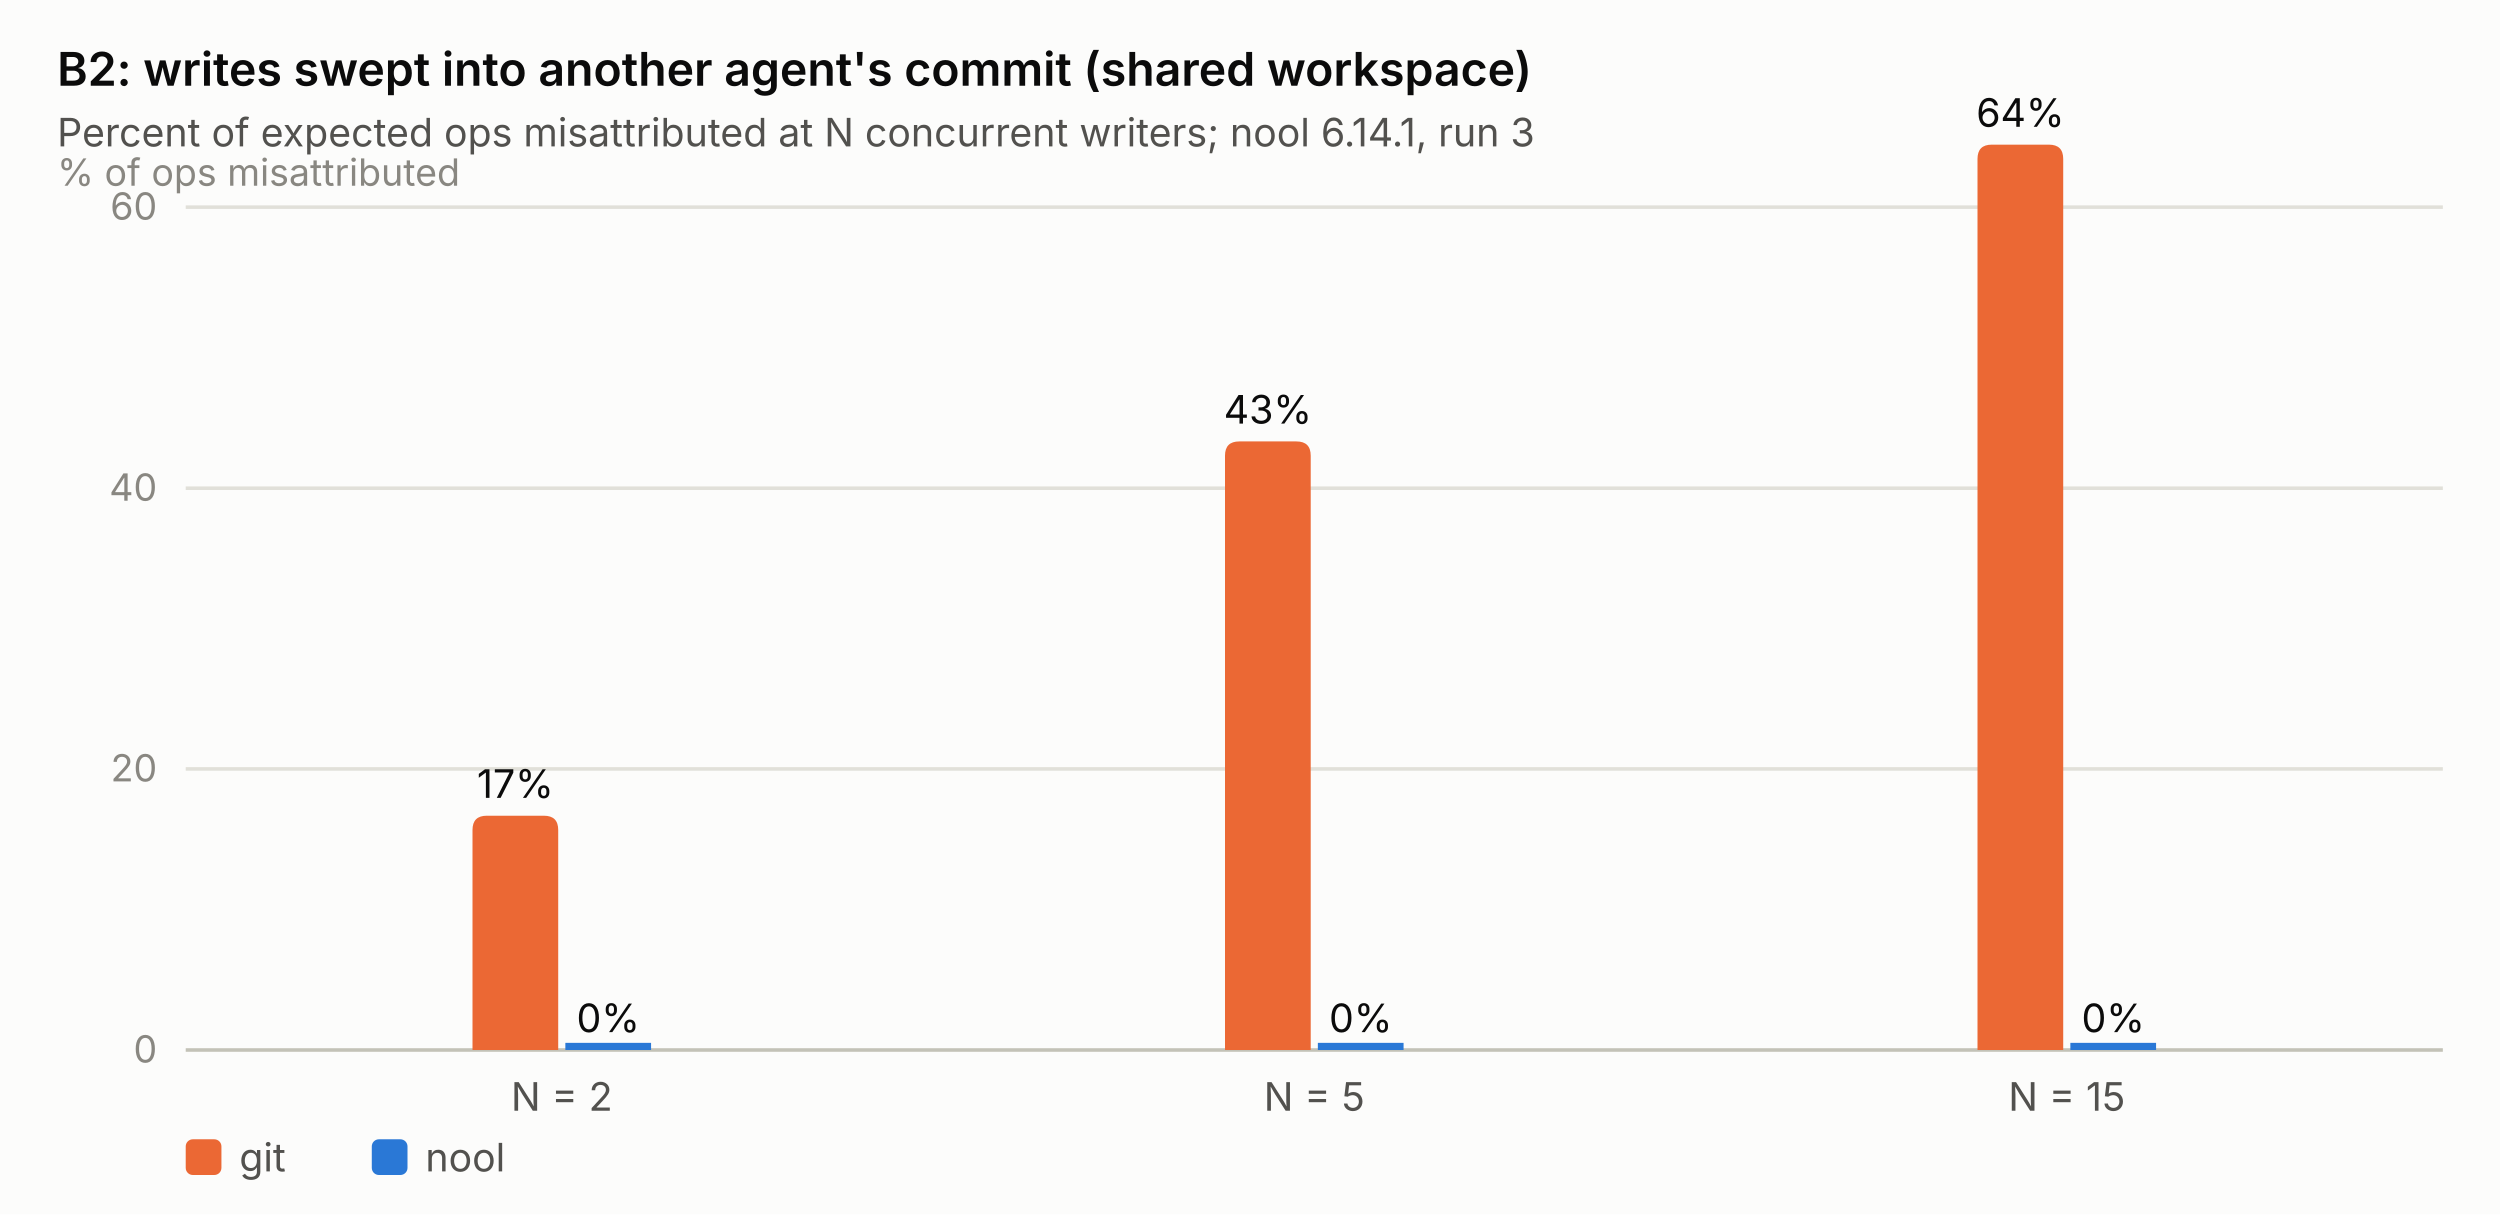
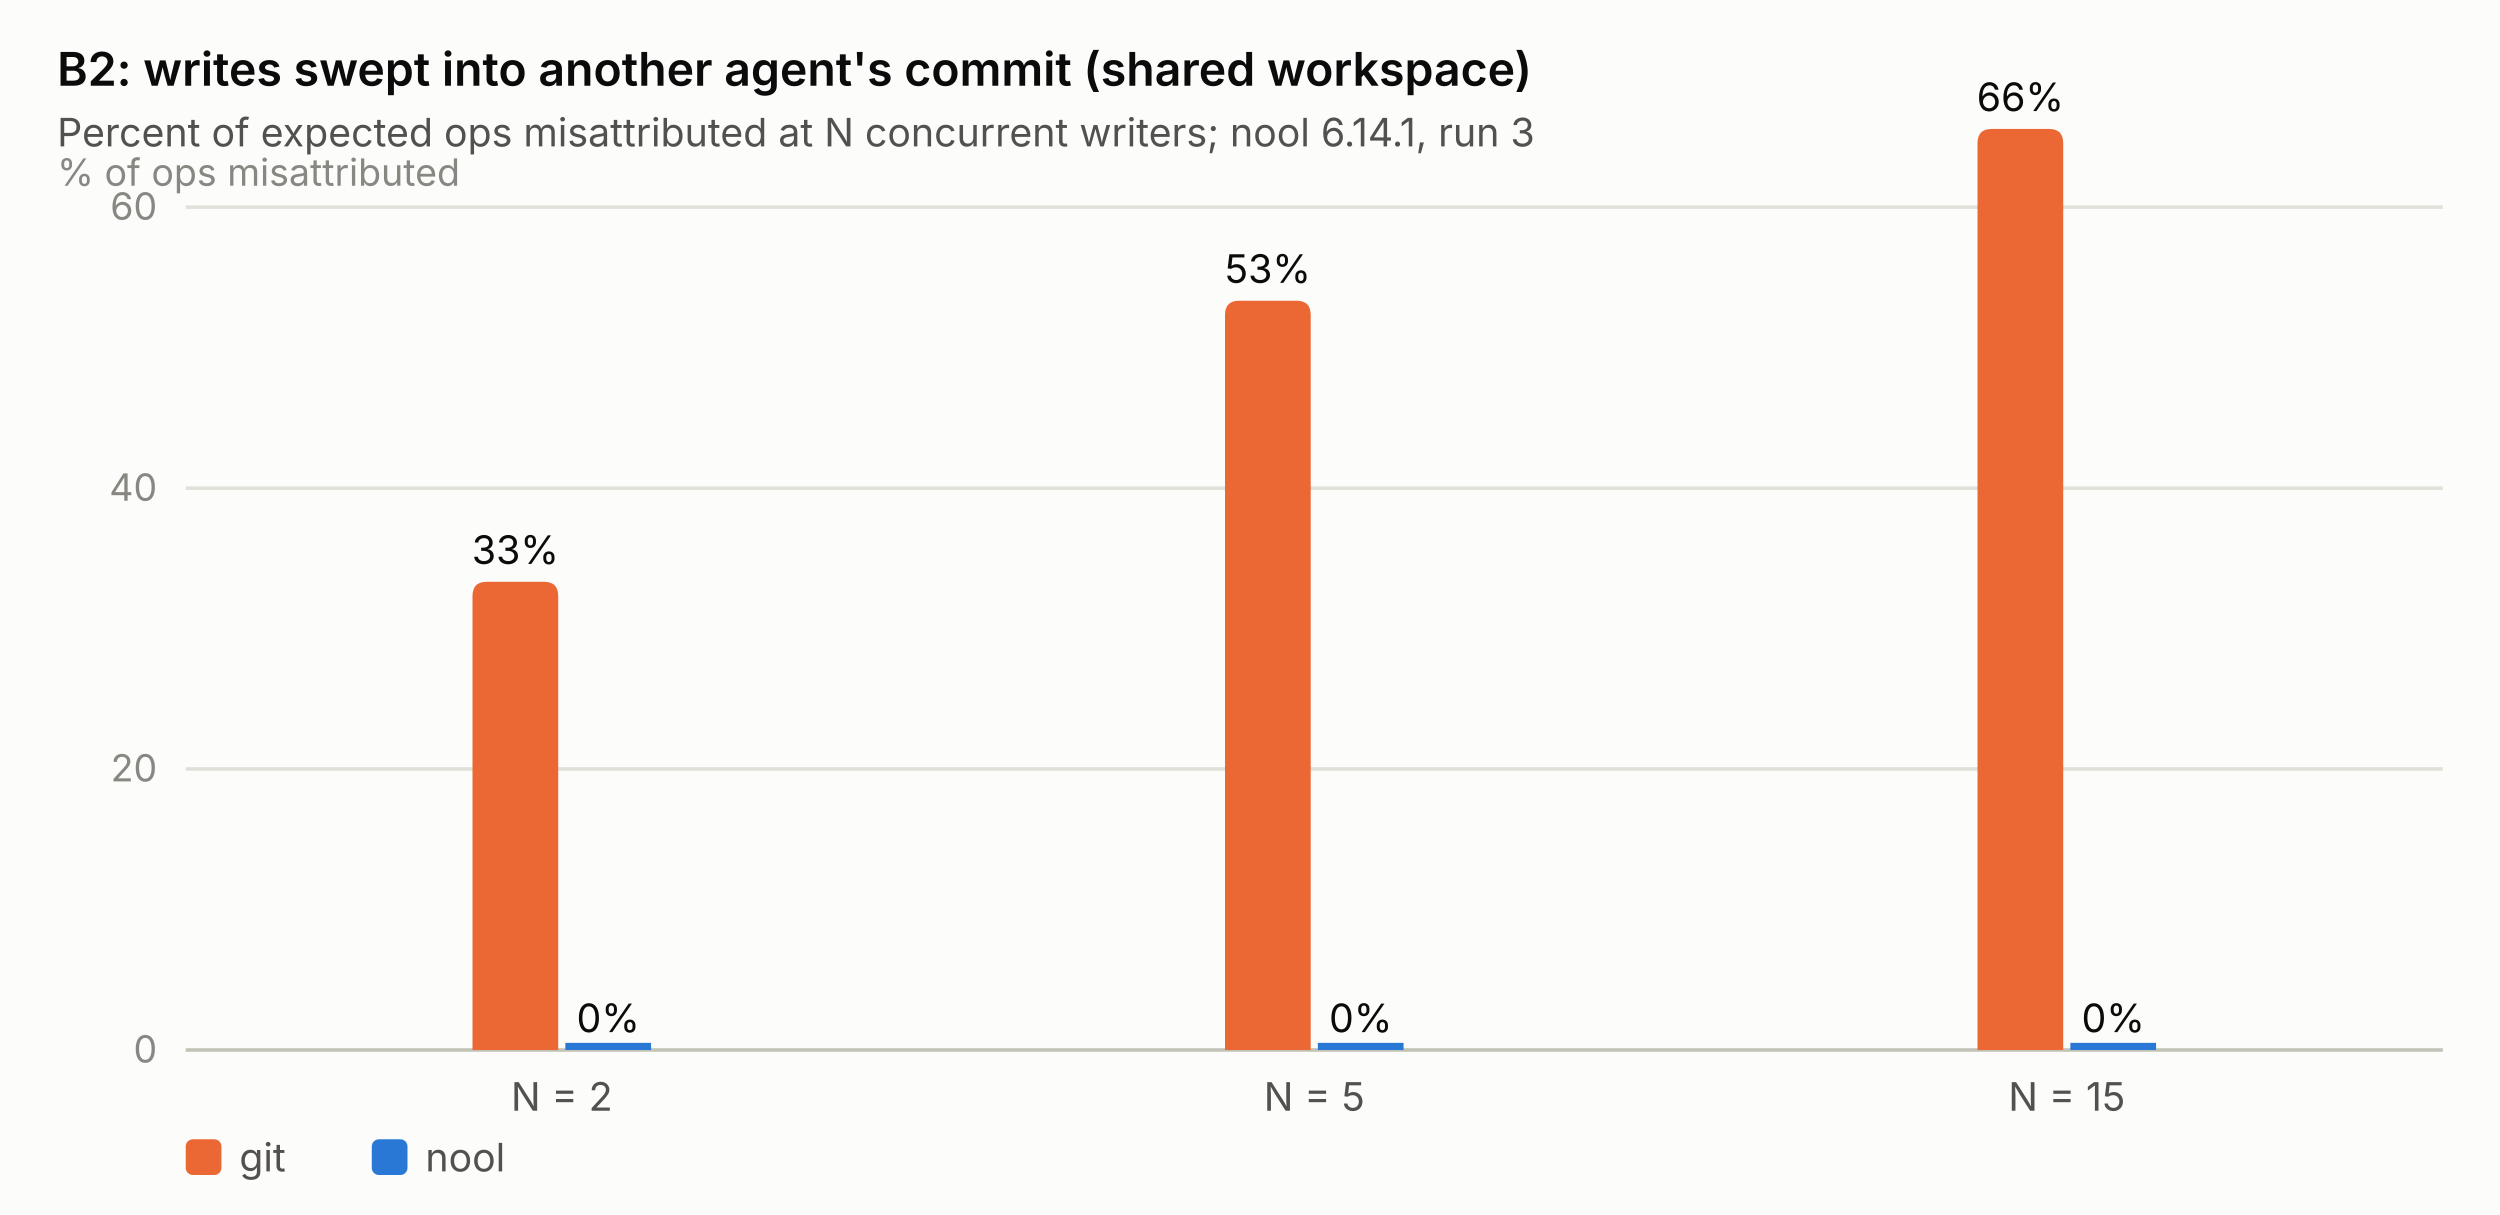
<svg xmlns="http://www.w3.org/2000/svg" width="700" height="340" viewBox="0 0 700 340" font-family="system-ui, -apple-system, 'Segoe UI', sans-serif">
  <rect width="700" height="340" fill="#fcfcfb" />
  <text x="16.0" y="24.0" font-size="13" fill="#0b0b0b" text-anchor="start" font-weight="600">B2: writes swept into another agent's commit (shared workspace)</text>
  <text x="16.0" y="41.0" font-size="11" fill="#52514e" text-anchor="start" font-weight="normal">Percent of expected ops misattributed at N concurrent writers; nool 6.14.1, run 3</text>
  <text x="44.0" y="297.5" font-size="10.5" fill="#898781" text-anchor="end" font-weight="normal">0</text>
  <line x1="52.0" y1="215.3" x2="684.0" y2="215.3" stroke="#e1e0d9" stroke-width="1" />
  <text x="44.0" y="218.8" font-size="10.5" fill="#898781" text-anchor="end" font-weight="normal">20</text>
  <line x1="52.0" y1="136.7" x2="684.0" y2="136.7" stroke="#e1e0d9" stroke-width="1" />
  <text x="44.0" y="140.2" font-size="10.5" fill="#898781" text-anchor="end" font-weight="normal">40</text>
  <line x1="52.0" y1="58.0" x2="684.0" y2="58.0" stroke="#e1e0d9" stroke-width="1" />
  <text x="44.0" y="61.5" font-size="10.5" fill="#898781" text-anchor="end" font-weight="normal">60</text>
  <line x1="52.0" y1="294.0" x2="684.0" y2="294.0" stroke="#c3c2b7" stroke-width="1" />
  <text x="16.0" y="52.0" font-size="10.5" fill="#898781" text-anchor="start" font-weight="normal">% of ops misattributed</text>
-   <path d="M 132.3 294.0 L 132.3 232.4 Q 132.3 228.4 136.3 228.4 L 152.3 228.4 Q 156.3 228.4 156.3 232.4 L 156.3 294.0 Z" fill="#eb6834" />
-   <text x="144.3" y="223.4" font-size="11" fill="#0b0b0b" text-anchor="middle" font-weight="normal">17%</text>
+   <path d="M 132.3 294.0 L 132.3 166.9 Q 132.3 162.9 136.3 162.9 L 152.3 162.9 Q 156.3 162.9 156.3 166.9 L 156.3 294.0 Z" fill="#eb6834" />
+   <text x="144.3" y="157.9" font-size="11" fill="#0b0b0b" text-anchor="middle" font-weight="normal">33%</text>
  <rect x="158.3" y="292.0" width="24.0" height="2" fill="#2a78d6" />
  <text x="170.3" y="289.0" font-size="11" fill="#0b0b0b" text-anchor="middle" font-weight="normal">0%</text>
  <text x="157.3" y="311.0" font-size="11" fill="#52514e" text-anchor="middle" font-weight="normal">N = 2</text>
-   <path d="M 343.0 294.0 L 343.0 127.6 Q 343.0 123.6 347.0 123.6 L 363.0 123.6 Q 367.0 123.6 367.0 127.6 L 367.0 294.0 Z" fill="#eb6834" />
-   <text x="355.0" y="118.6" font-size="11" fill="#0b0b0b" text-anchor="middle" font-weight="normal">43%</text>
+   <path d="M 343.0 294.0 L 343.0 88.2 Q 343.0 84.2 347.0 84.2 L 363.0 84.2 Q 367.0 84.2 367.0 88.2 L 367.0 294.0 Z" fill="#eb6834" />
+   <text x="355.0" y="79.2" font-size="11" fill="#0b0b0b" text-anchor="middle" font-weight="normal">53%</text>
  <rect x="369.0" y="292.0" width="24.0" height="2" fill="#2a78d6" />
  <text x="381.0" y="289.0" font-size="11" fill="#0b0b0b" text-anchor="middle" font-weight="normal">0%</text>
  <text x="368.0" y="311.0" font-size="11" fill="#52514e" text-anchor="middle" font-weight="normal">N = 5</text>
-   <path d="M 553.7 294.0 L 553.7 44.5 Q 553.7 40.5 557.7 40.5 L 573.7 40.5 Q 577.7 40.5 577.7 44.5 L 577.7 294.0 Z" fill="#eb6834" />
-   <text x="565.7" y="35.5" font-size="11" fill="#0b0b0b" text-anchor="middle" font-weight="normal">64%</text>
+   <path d="M 553.7 294.0 L 553.7 40.1 Q 553.7 36.1 557.7 36.1 L 573.7 36.1 Q 577.7 36.1 577.7 40.1 L 577.7 294.0 Z" fill="#eb6834" />
+   <text x="565.7" y="31.1" font-size="11" fill="#0b0b0b" text-anchor="middle" font-weight="normal">66%</text>
  <rect x="579.7" y="292.0" width="24.0" height="2" fill="#2a78d6" />
  <text x="591.7" y="289.0" font-size="11" fill="#0b0b0b" text-anchor="middle" font-weight="normal">0%</text>
  <text x="578.7" y="311.0" font-size="11" fill="#52514e" text-anchor="middle" font-weight="normal">N = 15</text>
  <rect x="52.0" y="319.0" width="10" height="10" rx="2" fill="#eb6834" />
  <text x="67.0" y="328.0" font-size="11" fill="#52514e" text-anchor="start" font-weight="normal">git</text>
  <rect x="104.1" y="319.0" width="10" height="10" rx="2" fill="#2a78d6" />
  <text x="119.1" y="328.0" font-size="11" fill="#52514e" text-anchor="start" font-weight="normal">nool</text>
</svg>
